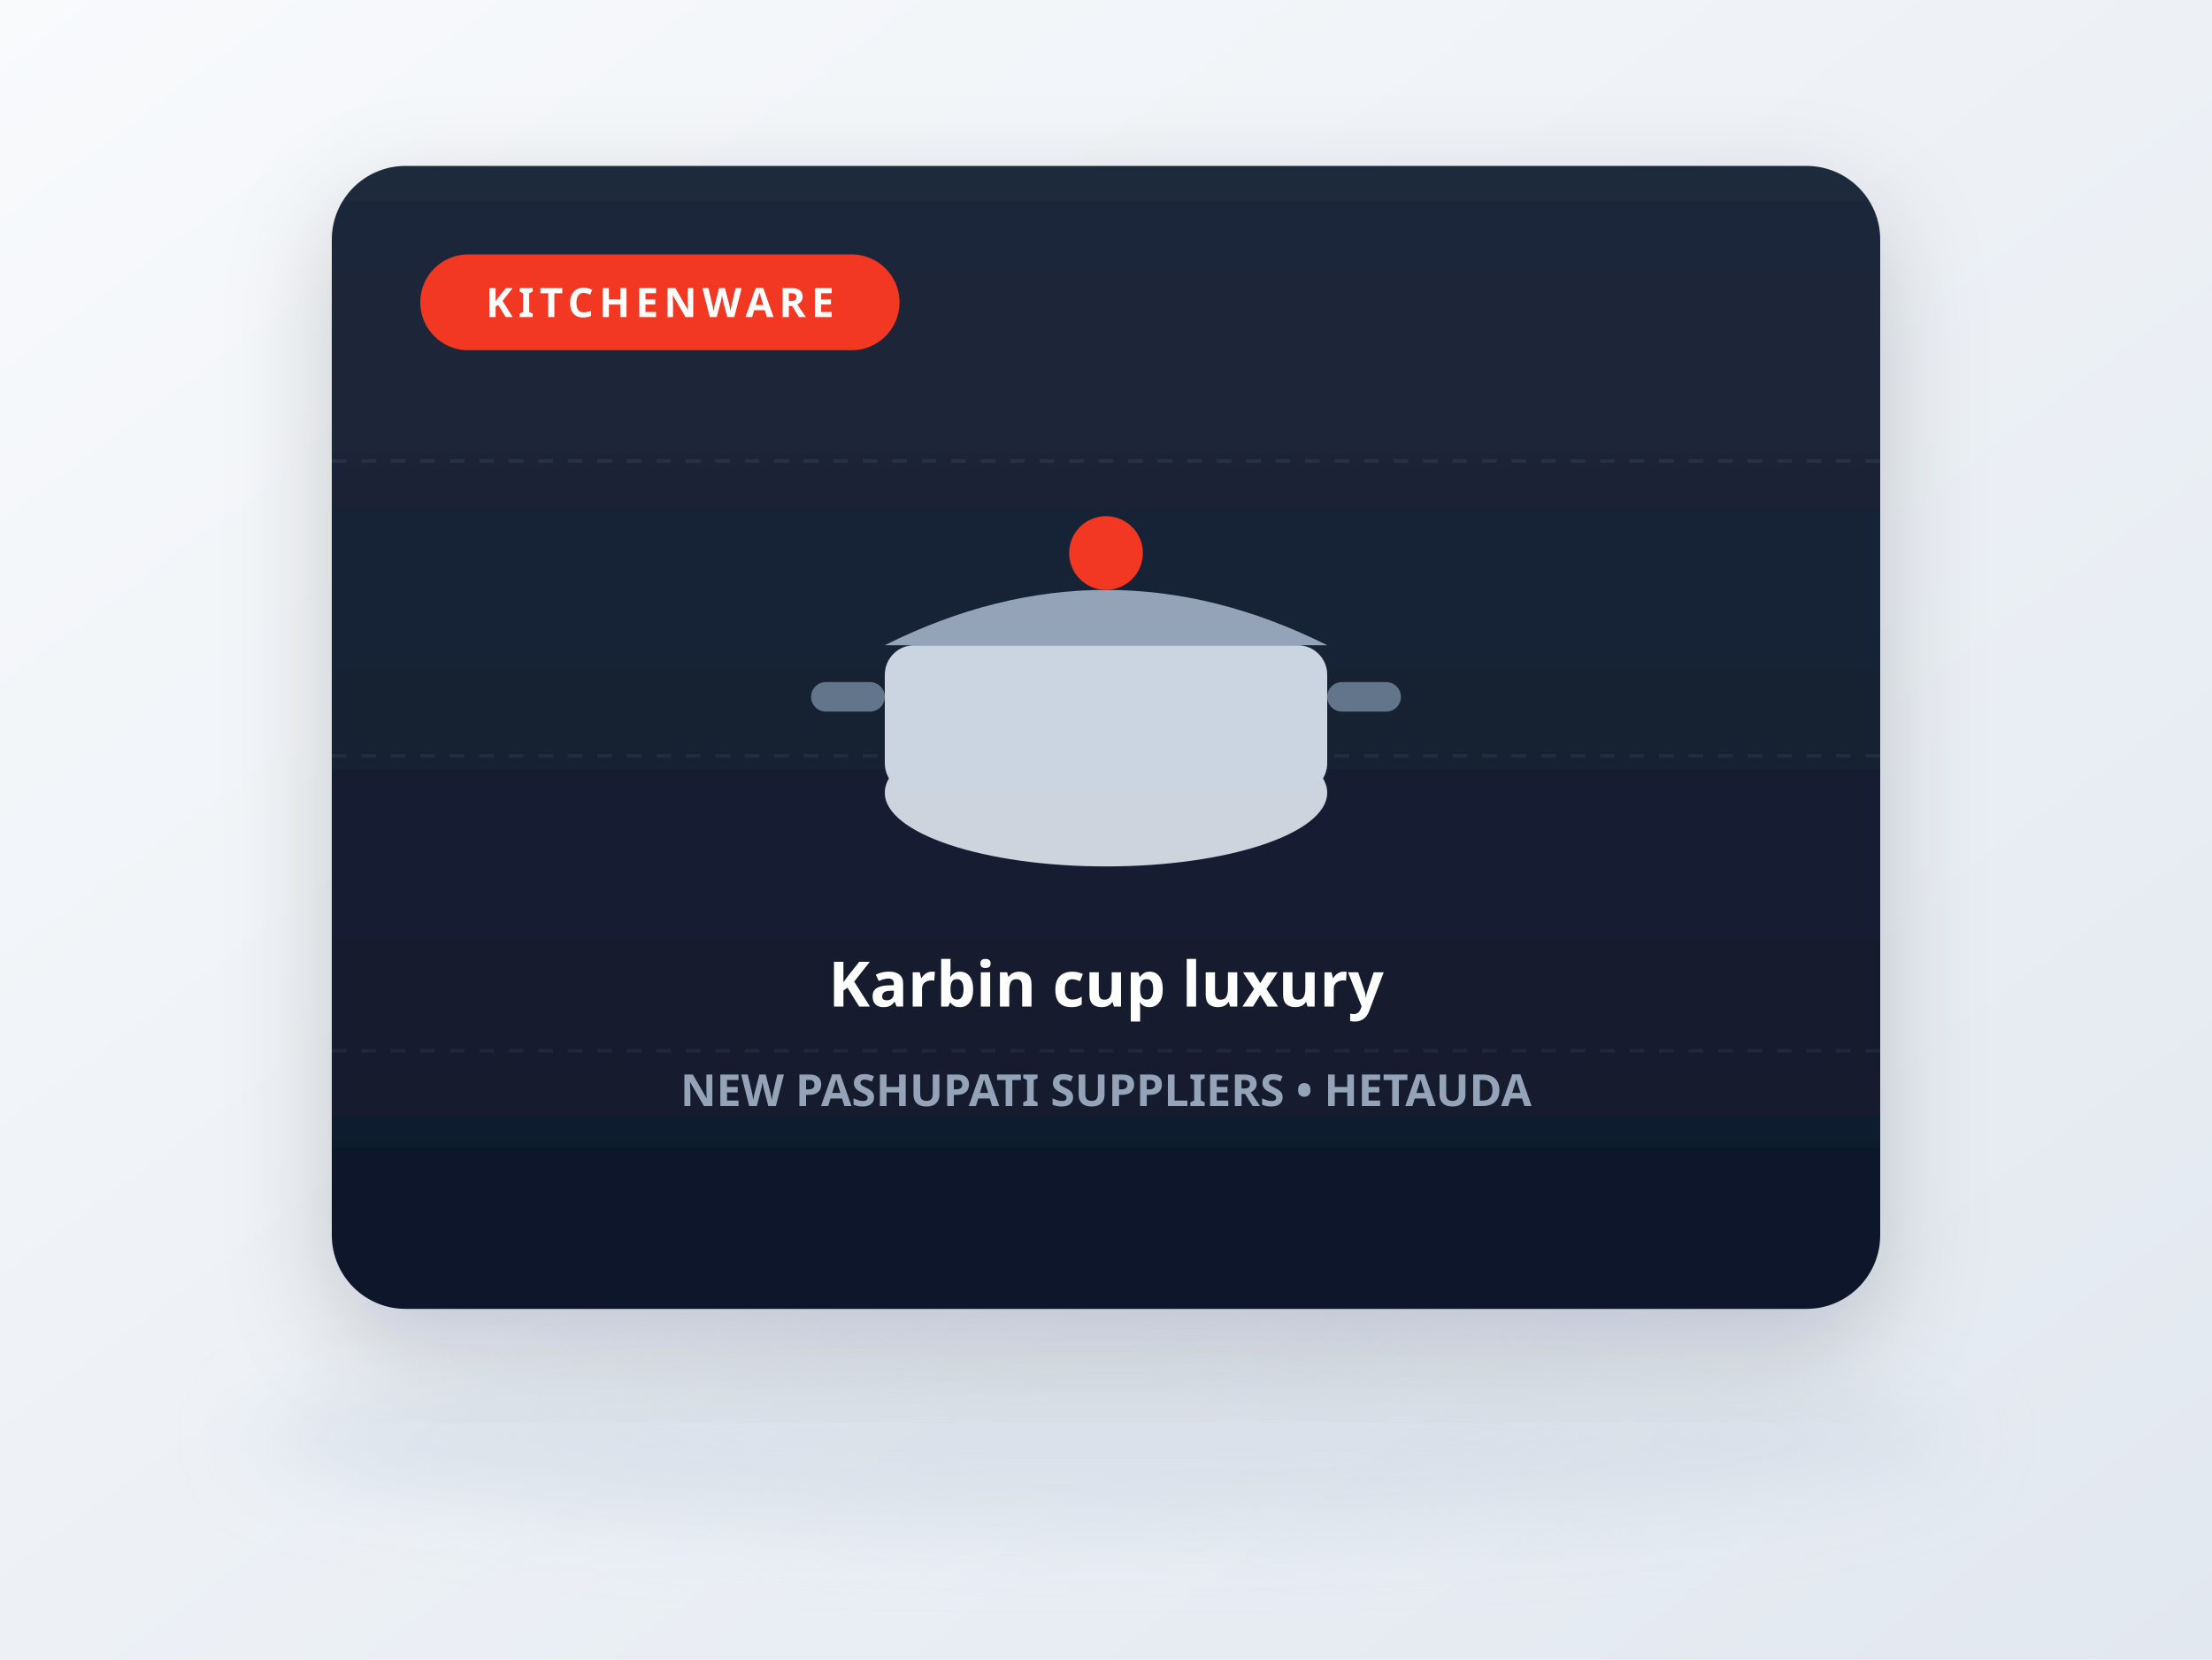
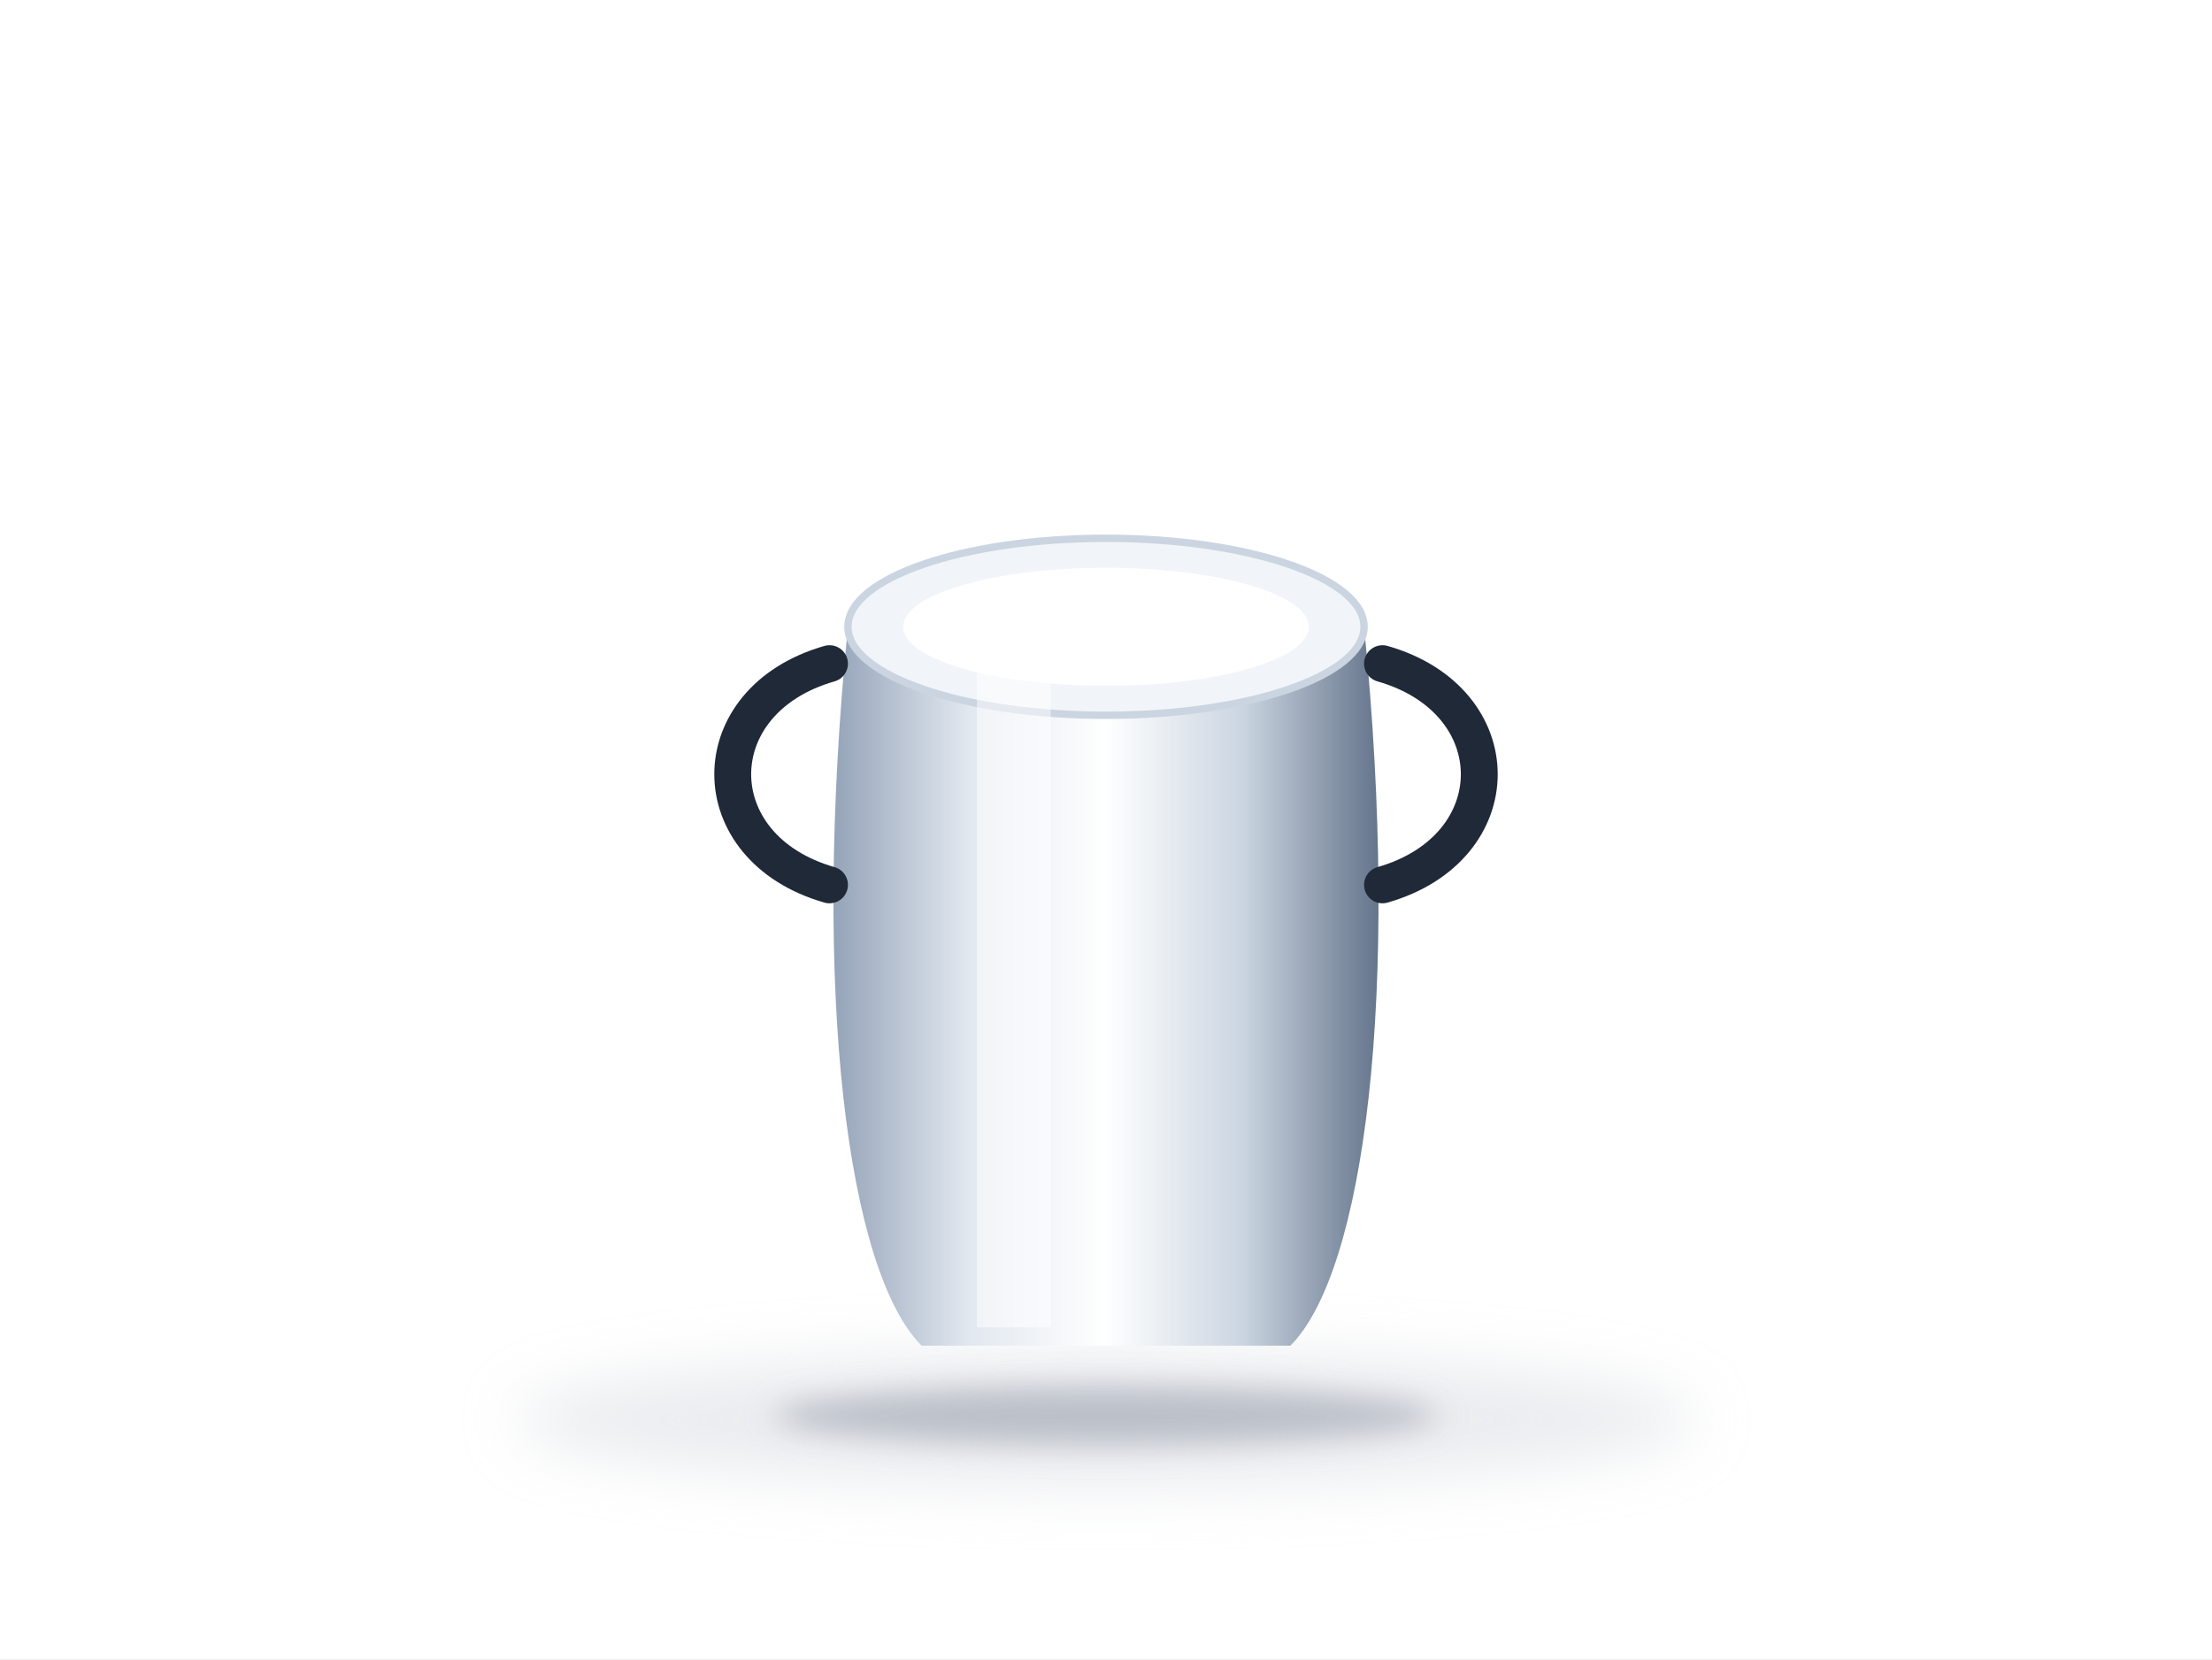
<svg xmlns="http://www.w3.org/2000/svg" viewBox="0 0 600 450" width="600" height="450">
  <defs>
-     <linearGradient id="bgGrad" x1="0%" y1="0%" x2="100%" y2="100%">
-       <stop offset="0%" stop-color="#F8FAFC" />
+     <linearGradient id="metalGrad" x1="0%" y1="0%" x2="100%" y2="0%">
+       <stop offset="0%" stop-color="#94A3B8" />
+       <stop offset="25%" stop-color="#E2E8F0" />
+       <stop offset="50%" stop-color="#FFFFFF" />
+       <stop offset="75%" stop-color="#CBD5E1" />
+       <stop offset="100%" stop-color="#64748B" />
+     </linearGradient>
+     <linearGradient id="chromeGrad" x1="0%" y1="0%" x2="0%" y2="100%">
+       <stop offset="0%" stop-color="#FFFFFF" />
+       <stop offset="35%" stop-color="#CBD5E1" />
+       <stop offset="70%" stop-color="#94A3B8" />
      <stop offset="100%" stop-color="#E2E8F0" />
    </linearGradient>
-     <linearGradient id="cardGrad" x1="0%" y1="0%" x2="0%" y2="100%">
-       <stop offset="0%" stop-color="#1E293B" />
-       <stop offset="100%" stop-color="#0F172A" />
+     <linearGradient id="brassGrad" x1="0%" y1="0%" x2="100%" y2="100%">
+       <stop offset="0%" stop-color="#FDE68A" />
+       <stop offset="30%" stop-color="#F59E0B" />
+       <stop offset="70%" stop-color="#D97706" />
+       <stop offset="100%" stop-color="#B45309" />
    </linearGradient>
-     <filter id="shadow" x="-10%" y="-10%" width="120%" height="120%">
-       <feDropShadow dx="0" dy="10" stdDeviation="14" flood-color="#0F172A" flood-opacity="0.18" />
-     </filter>
+     <linearGradient id="nonstickGrad" x1="0%" y1="0%" x2="100%" y2="100%">
+       <stop offset="0%" stop-color="#262626" />
+       <stop offset="50%" stop-color="#171717" />
+       <stop offset="100%" stop-color="#0A0A0A" />
+     </linearGradient>
+     <linearGradient id="strawGrad" x1="0%" y1="0%" x2="100%" y2="0%">
+       <stop offset="0%" stop-color="#D97706" />
+       <stop offset="50%" stop-color="#FDE68A" />
+       <stop offset="100%" stop-color="#B45309" />
+     </linearGradient>
  </defs>
-   <rect width="600" height="450" fill="url(#bgGrad)" />
-   <ellipse cx="300" cy="390" rx="230" ry="24" fill="#CBD5E1" opacity="0.5" filter="blur(10px)" />
-   <g transform="translate(90, 45)" filter="url(#shadow)">
-     <rect width="420" height="310" rx="20" fill="url(#cardGrad)" />
-     <line x1="0" y1="80" x2="420" y2="80" stroke="#FFFFFF" stroke-opacity="0.06" stroke-dasharray="4,4" />
-     <line x1="0" y1="160" x2="420" y2="160" stroke="#FFFFFF" stroke-opacity="0.06" stroke-dasharray="4,4" />
-     <line x1="0" y1="240" x2="420" y2="240" stroke="#FFFFFF" stroke-opacity="0.06" stroke-dasharray="4,4" />
-     <rect x="24" y="24" width="130" height="26" rx="13" fill="#F23822" />
-     <text x="89" y="41" font-family="system-ui, sans-serif" font-size="11" font-weight="800" fill="#FFFFFF" text-anchor="middle" letter-spacing="1.5">KITCHENWARE</text>
-     <g transform="translate(10, 10)">
-       <ellipse cx="200" cy="160" rx="60" ry="20" fill="#E2E8F0" opacity="0.9" />
-       <rect x="140" y="120" width="120" height="40" rx="8" fill="#CBD5E1" />
-       <path d="M 140 120 Q 200 90 260 120 Z" fill="#94A3B8" />
-       <circle cx="200" cy="95" r="10" fill="#F23822" />
-       <rect x="120" y="130" width="20" height="8" rx="4" fill="#64748B" />
-       <rect x="260" y="130" width="20" height="8" rx="4" fill="#64748B" />
-     </g>
-     <text x="210" y="228" font-family="system-ui, sans-serif" font-size="17" font-weight="800" fill="#FFFFFF" text-anchor="middle">Karbin cup luxury</text>
-     <text x="210" y="255" font-family="system-ui, sans-serif" font-size="12" font-weight="600" fill="#94A3B8" text-anchor="middle">NEW PASHUPATI SUPPLIERS • HETAUDA</text>
+   <rect width="600" height="450" fill="#FFFFFF" />
+   <ellipse cx="300" cy="385" rx="160" ry="18" fill="#D1D5DB" opacity="0.45" filter="blur(8px)" />
+   <ellipse cx="300" cy="384" rx="90" ry="8" fill="#9CA3AF" opacity="0.6" filter="blur(4px)" />
+   <g id="product-artwork">
+     <path d="M 230 170 C 220 270 230 345 250 365 L 350 365 C 370 345 380 270 370 170 Z" fill="url(#metalGrad)" />
+     <ellipse cx="300" cy="170" rx="70" ry="24" fill="#F1F5F9" stroke="#CBD5E1" stroke-width="2" />
+     <ellipse cx="300" cy="170" rx="55" ry="16" fill="#FFFFFF" />
+     <rect x="265" y="180" width="20" height="180" fill="#FFFFFF" opacity="0.5" />
+     <path d="M 225 180 C 190 190 190 230 225 240" fill="none" stroke="#1F2937" stroke-width="10" stroke-linecap="round" />
+     <path d="M 375 180 C 410 190 410 230 375 240" fill="none" stroke="#1F2937" stroke-width="10" stroke-linecap="round" />
  </g>
</svg>
